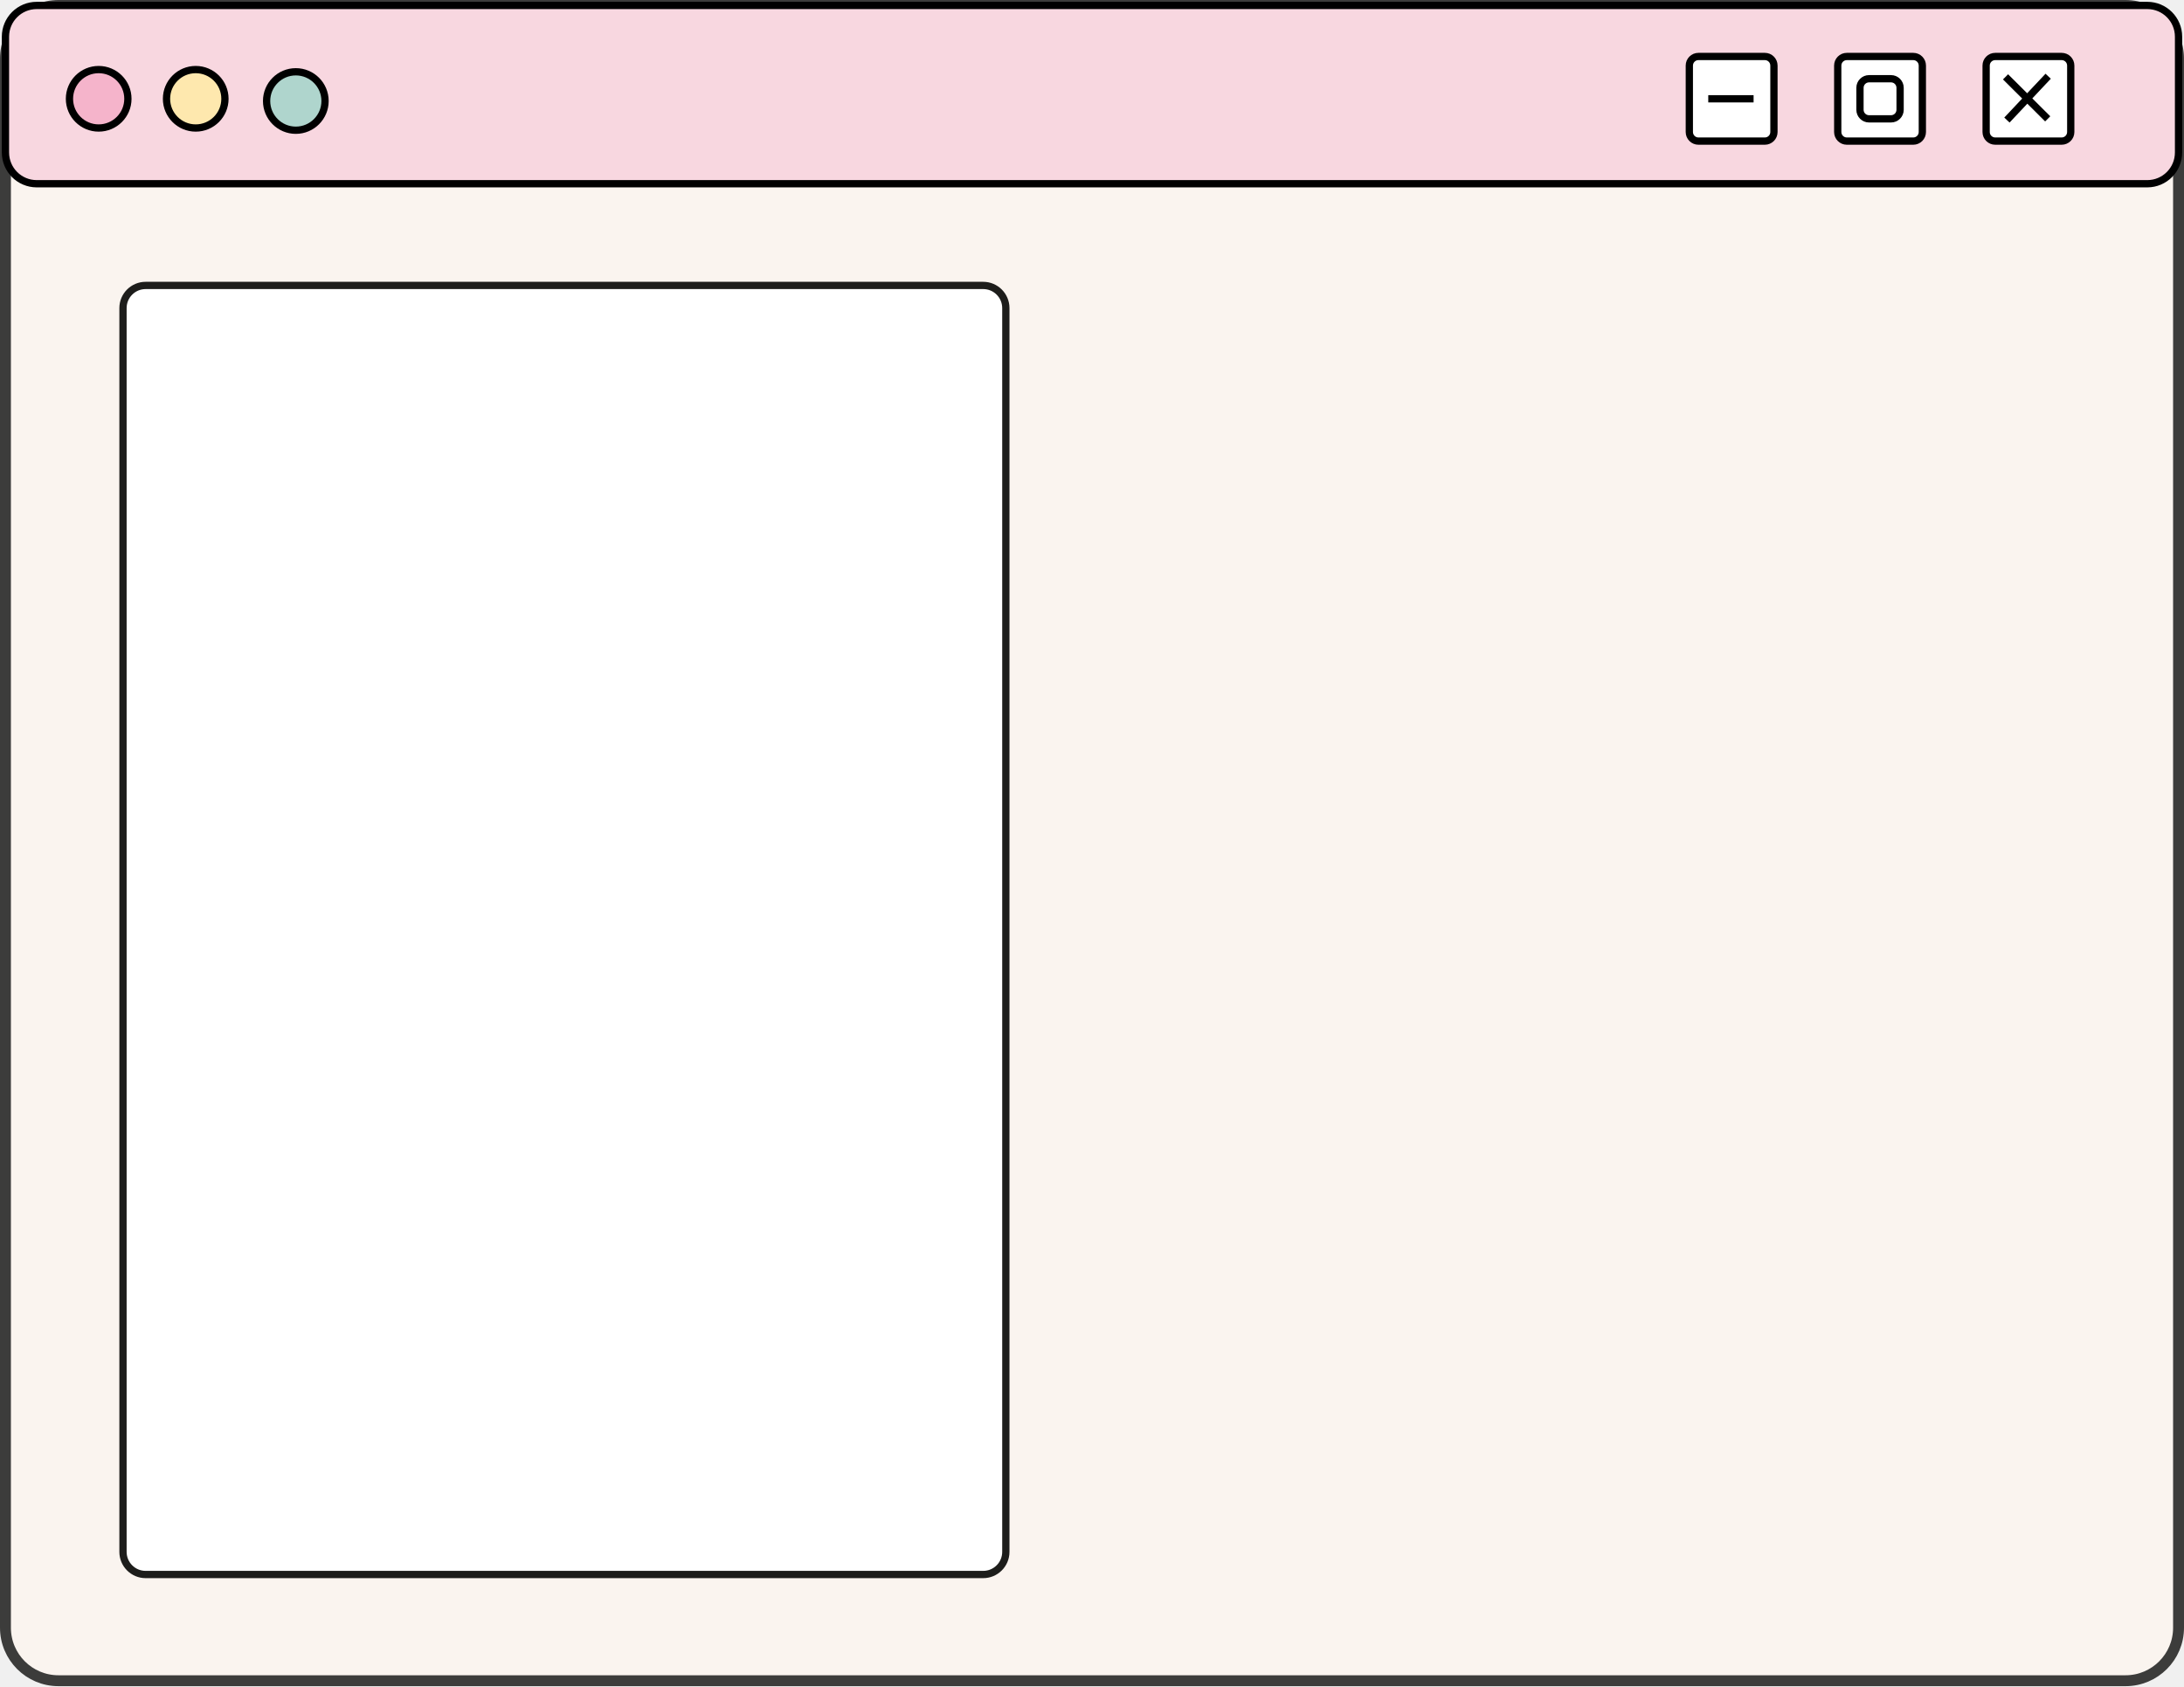
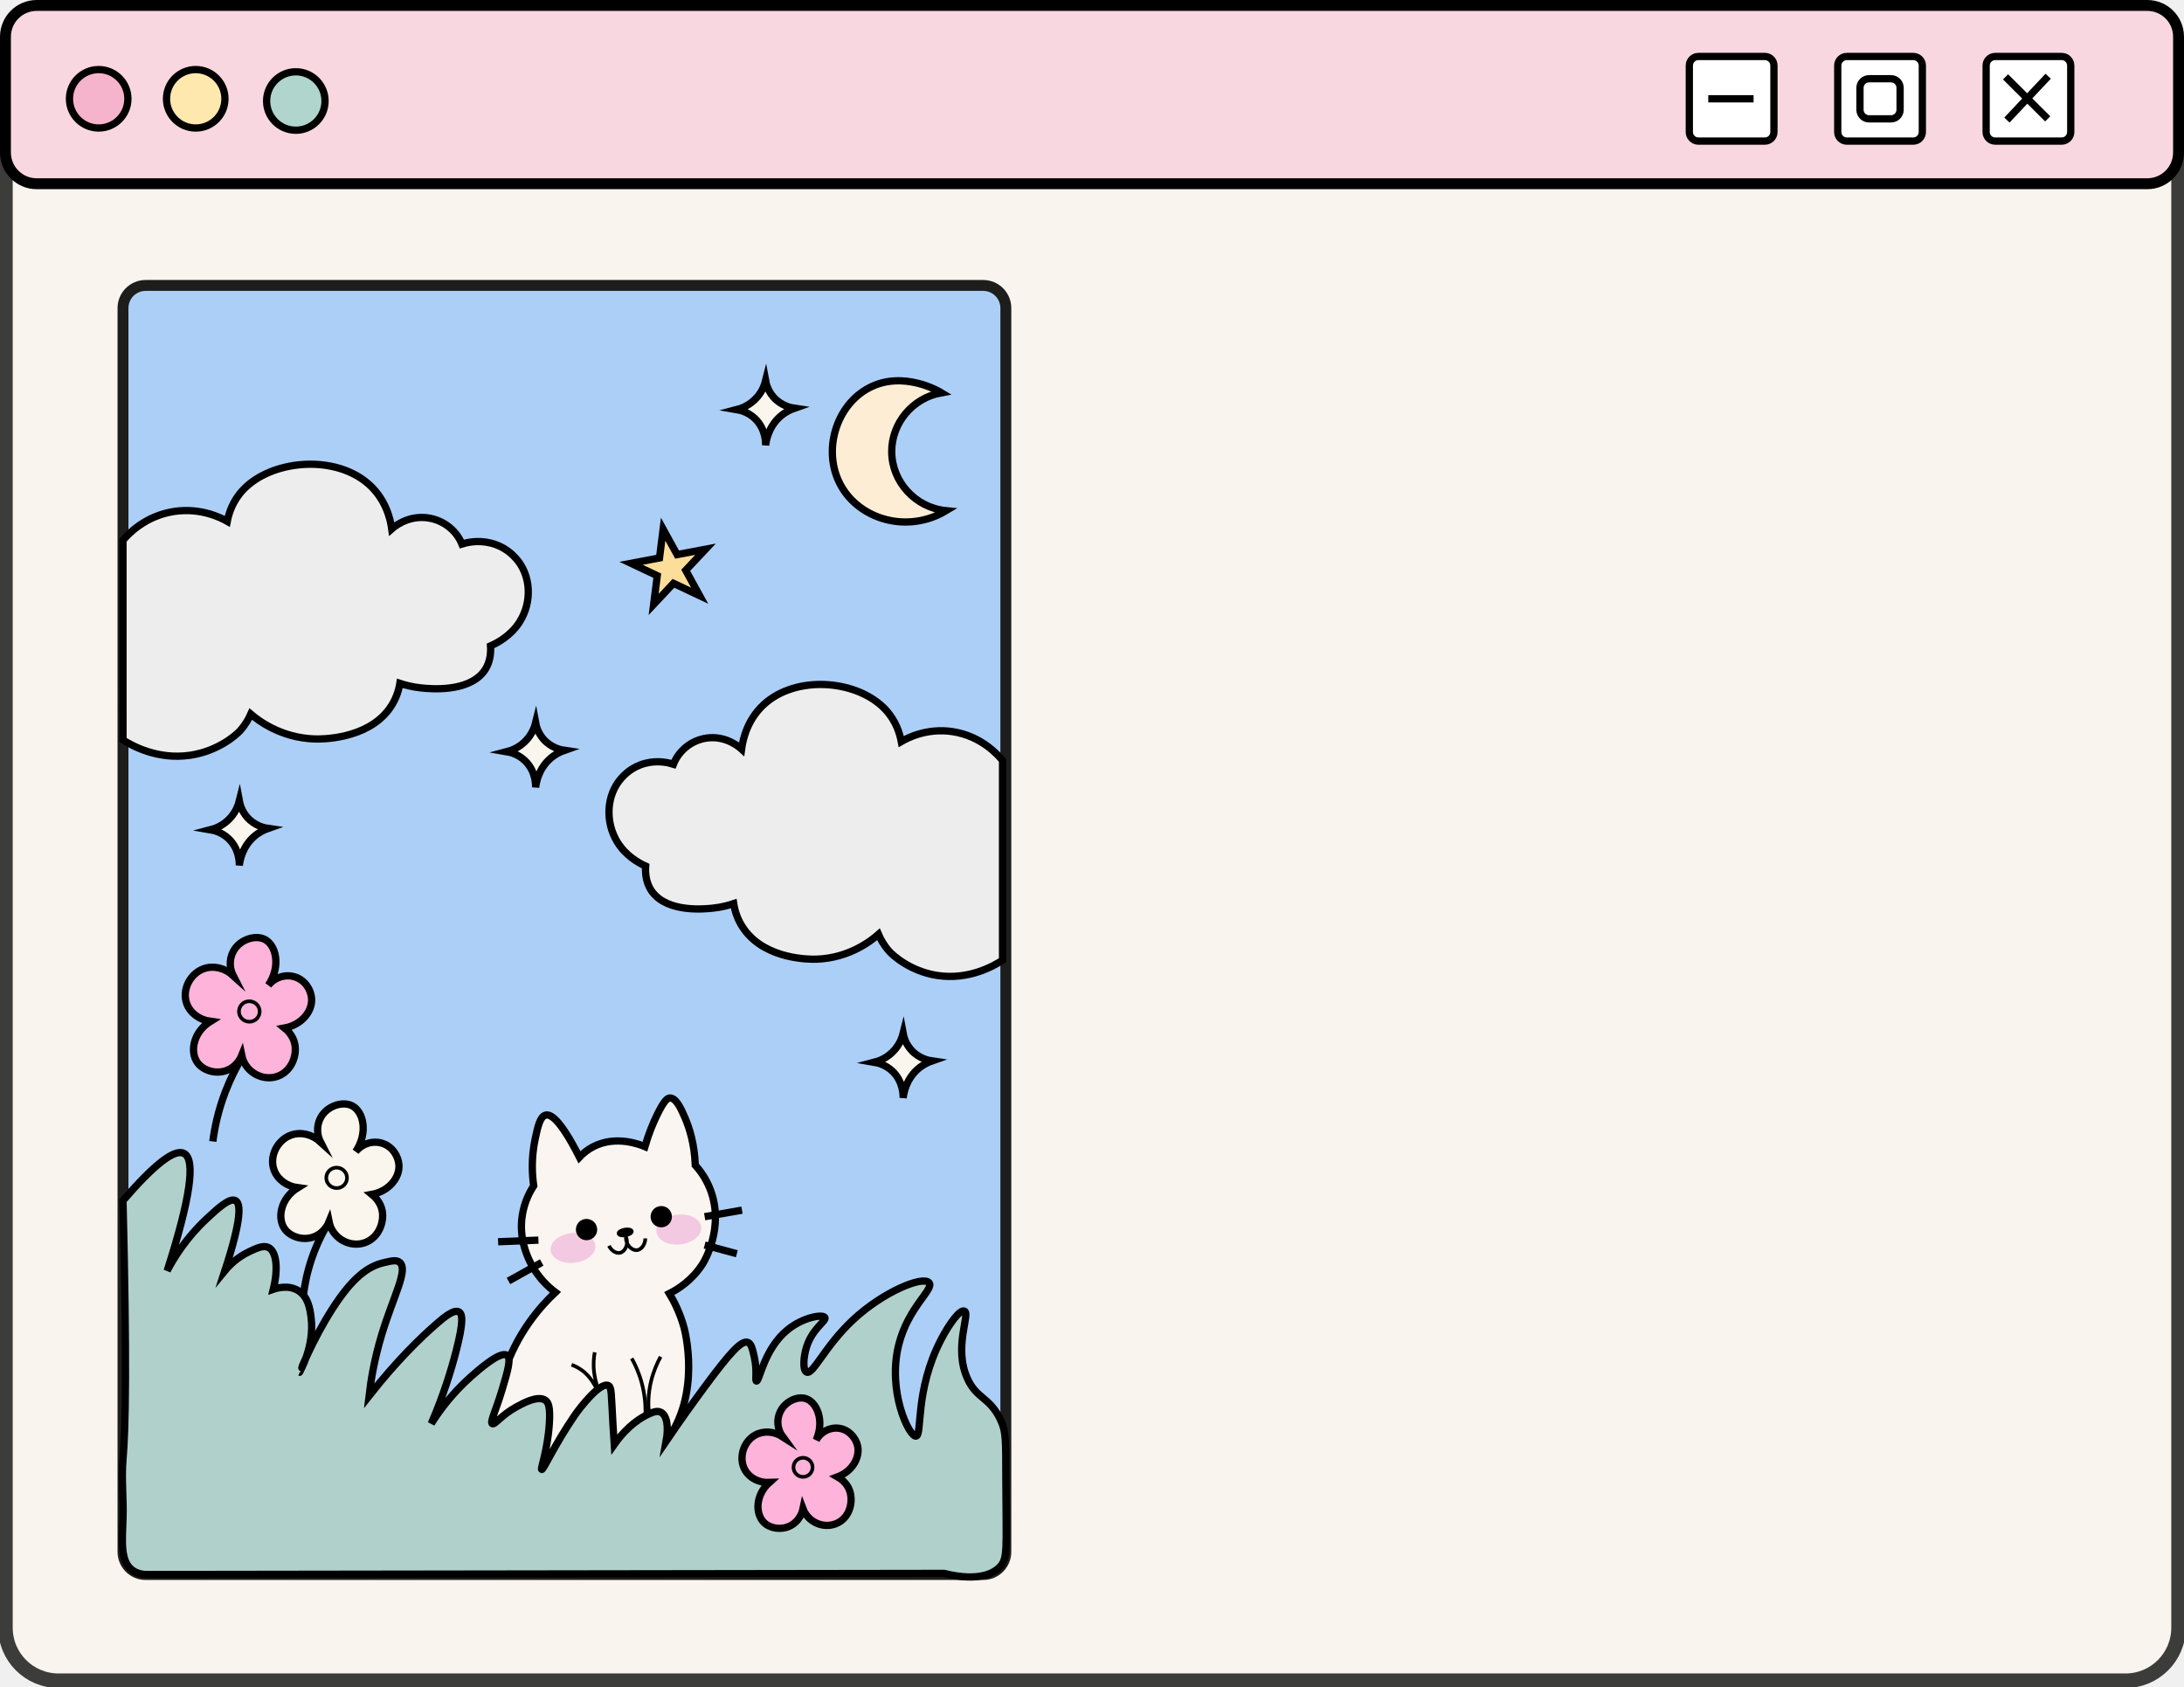
- <svg xmlns="http://www.w3.org/2000/svg" version="1.1" id="Laag_1" x="0px" y="0px" viewBox="0 0 600.89 463.9" style="enable-background:new 0 0 600.89 463.9;" xml:space="preserve">
-   <g id="Laag_4">
-     <path style="fill:#FAF4EF;stroke:#3C3C3B;stroke-width:3;stroke-miterlimit:10;" d="M16.08,1.5h568.73   c8.052,0,14.58,6.528,14.58,14.58v431.74c0,8.052-6.528,14.58-14.58,14.58H16.08c-8.052,0-14.58-6.528-14.58-14.58V16.08   C1.5,8.028,8.028,1.5,16.08,1.5z" />
+ <svg xmlns="http://www.w3.org/2000/svg" version="1.1" x="0px" y="0px" viewBox="0 0 600.89 463.9" style="enable-background:new 0 0 600.89 463.9;" xml:space="preserve">
+   <g id="Laag_1">
+     <g id="Laag_4">
+       <path style="fill:#FAF4EF;stroke:#3C3C3B;stroke-width:4;stroke-miterlimit:10;" d="M16.08,1.5h568.73    c8.052,0,14.58,6.528,14.58,14.58v431.74c0,8.052-6.528,14.58-14.58,14.58H16.08c-8.052,0-14.58-6.528-14.58-14.58V16.08    C1.5,8.028,8.028,1.5,16.08,1.5z" />
+     </g>
+     <g id="Laag_3">
+       <path style="fill:#F8D7E0;stroke:#000000;stroke-width:3;stroke-miterlimit:10;" d="M10.1,1.5h580.69c4.75,0,8.6,3.85,8.6,8.6    v31.85c0,4.75-3.85,8.6-8.6,8.6H10.1c-4.75,0-8.6-3.85-8.6-8.6V10.1C1.5,5.35,5.35,1.5,10.1,1.5z" />
+     </g>
+     <path style="fill:#ACCFF7;stroke:#1D1D1B;stroke-width:3;stroke-miterlimit:10;" d="M40.07,78.53h230.44   c3.441,0,6.23,2.789,6.23,6.23v342.19c0,3.441-2.789,6.23-6.23,6.23H40.07c-3.441,0-6.23-2.789-6.23-6.23V84.76   C33.84,81.319,36.629,78.53,40.07,78.53z" />
+     <circle style="fill:#F5B4CB;stroke:#000000;stroke-width:2;stroke-miterlimit:10;" cx="27.15" cy="27.18" r="8.04" />
+     <circle style="fill:#FEE8AE;stroke:#000000;stroke-width:2;stroke-miterlimit:10;" cx="53.85" cy="27.18" r="8.04" />
+     <circle style="fill:#AFD5CD;stroke:#000000;stroke-width:2;stroke-miterlimit:10;" cx="81.39" cy="27.79" r="8.04" />
+     <path style="fill:#FFFFFF;stroke:#000000;stroke-width:2;stroke-miterlimit:10;" d="M467.29,15.54h18.28c1.381,0,2.5,1.119,2.5,2.5   v18.28c0,1.381-1.119,2.5-2.5,2.5h-18.28c-1.381,0-2.5-1.119-2.5-2.5V18.04C464.79,16.659,465.909,15.54,467.29,15.54z" />
+     <path style="fill:#FFFFFF;stroke:#000000;stroke-width:2;stroke-miterlimit:10;" d="M508.12,15.54h18.28c1.381,0,2.5,1.119,2.5,2.5   v18.28c0,1.381-1.119,2.5-2.5,2.5h-18.28c-1.381,0-2.5-1.119-2.5-2.5V18.04C505.62,16.659,506.739,15.54,508.12,15.54z" />
+     <path style="fill:#FFFFFF;stroke:#000000;stroke-width:2;stroke-miterlimit:10;" d="M548.95,15.54h18.28c1.381,0,2.5,1.119,2.5,2.5   v18.28c0,1.381-1.119,2.5-2.5,2.5h-18.28c-1.381,0-2.5-1.119-2.5-2.5V18.04C546.45,16.659,547.569,15.54,548.95,15.54z" />
+     <path style="fill:#FFFFFF;stroke:#000000;stroke-width:2;stroke-miterlimit:10;" d="M514.24,21.66h6.04c1.381,0,2.5,1.119,2.5,2.5   v6.04c0,1.381-1.119,2.5-2.5,2.5h-6.04c-1.381,0-2.5-1.119-2.5-2.5v-6.04C511.74,22.779,512.859,21.66,514.24,21.66z" />
+     <line style="fill:none;stroke:#000000;stroke-width:2;stroke-miterlimit:10;" x1="470" y1="27.18" x2="482.47" y2="27.18" />
+     <line style="fill:none;stroke:#000000;stroke-width:2;stroke-miterlimit:10;" x1="563.52" y1="20.97" x2="552.17" y2="33.03" />
+     <line style="fill:none;stroke:#000000;stroke-width:2;stroke-miterlimit:10;" x1="551.79" y1="21.14" x2="563.39" y2="32.7" />
  </g>
-   <g id="Laag_3">
-     <path style="fill:#F8D7E0;stroke:#000000;stroke-width:2;stroke-miterlimit:10;" d="M10.1,1.5h580.69c4.75,0,8.6,3.85,8.6,8.6   v31.85c0,4.75-3.85,8.6-8.6,8.6H10.1c-4.75,0-8.6-3.85-8.6-8.6V10.1C1.5,5.35,5.35,1.5,10.1,1.5z" />
+   <g id="Laag_3_00000082361929929061878400000005117503201898153105_">
+     <path style="fill:#FAF5F0;stroke:#000000;stroke-width:2;stroke-miterlimit:10;" d="M152.812,355.538   c-1.789-1.332-5.006-4.117-7.17-8.769c-0.791-1.7-2.88-6.352-1.947-12.392c0.586-3.791,2.123-6.586,3.145-8.147   c-0.427-2.972-0.736-7.581,0.429-13.007c0.679-3.163,1.299-6.05,2.859-6.432c1.226-0.301,3.814,0.756,9.291,11.578   c0.941-0.999,2.202-2.067,3.848-2.912c6.208-3.189,12.787-0.58,14.163,0c1.078-3.705,2.335-6.631,3.344-8.707   c2.056-4.232,2.944-4.647,3.541-4.668c1.731-0.062,3.138,3.112,4.131,5.409c1.189,2.753,2.63,7.113,2.852,13.081   c1.179,1.311,2.935,3.563,4.147,6.748c3.97,10.432-1.796,19.887-2.089,20.348c-2.929,4.608-6.883,7.046-9.203,8.211   c1.309,2.161,2.909,5.281,4.014,9.251c0.283,1.017,4.835,18.403-4.884,31.368c-10.967,14.63-36.144,18.347-44.578,8.735   c-6.418-7.314-2.068-21.122-0.134-27.259C142.145,366.617,148.908,359.213,152.812,355.538z" />
+     <path style="fill:none;stroke:#000000;stroke-width:2;stroke-miterlimit:10;" d="M58.556,314.038   c0.49-3.795,1.476-8.564,3.498-13.802c1.419-3.675,3.045-6.795,4.589-9.347" />
+     <path style="fill:none;stroke:#000000;stroke-width:2;stroke-miterlimit:10;" d="M90.538,336.145   c-1.571,2.544-3.339,5.92-4.759,10.084c-1.303,3.821-1.965,7.281-2.305,10.084" />
+     <path style="fill:none;stroke:#000000;stroke-miterlimit:10;" d="M63.369,363.948c0.746,0.935,2.044,2.821,2.6,5.546   c0.454,2.226,0.225,4.09,0,5.2" />
+     <path style="fill:none;stroke:#000000;stroke-miterlimit:10;" d="M58.192,363.311c0.683,1.204,1.405,2.714,1.987,4.517   c0.917,2.838,1.154,5.368,1.174,7.227" />
+     <path style="fill:none;stroke:#000000;stroke-miterlimit:10;" d="M87.643,395.11c0.345,2.066,0.584,4.714,0.361,7.769   c-0.156,2.138-0.506,4.022-0.903,5.601" />
+     <path style="fill:none;stroke:#000000;stroke-miterlimit:10;" d="M94.689,394.387c0.128,1.968,0.115,4.506-0.361,7.408   c-0.469,2.859-1.25,5.238-1.987,7.046" />
+     <path style="fill:none;stroke:#000000;stroke-miterlimit:10;" d="M127.468,401.614c0.574,0.929,1.252,2.244,1.728,3.916   c0.579,2.034,0.634,3.806,0.576,5.018" />
+     <path style="fill:none;stroke:#000000;stroke-miterlimit:10;" d="M182.75,408.41c0.095,1.359,0.119,2.908,0,4.607   c-0.163,2.331-0.554,4.368-0.993,6.047" />
+     <path style="fill:none;stroke:#000000;stroke-miterlimit:10;" d="M185.63,416.616c1.037-0.878,2.37-2.193,3.599-4.031   c1.317-1.971,2.04-3.832,2.447-5.183" />
+     <path style="fill:none;stroke:#000000;stroke-miterlimit:10;" d="M251.998,408.41c0.727,0.983,1.655,2.477,2.303,4.463   c0.841,2.577,0.833,4.823,0.72,6.191" />
+     <path style="fill:none;stroke:#000000;stroke-miterlimit:10;" d="M260.885,409.41c-0.27,0.975-0.517,2.036-0.715,3.179   c-0.419,2.415-0.522,4.606-0.477,6.474" />
  </g>
-   <path style="fill:#FFFFFF;stroke:#1D1D1B;stroke-width:2;stroke-miterlimit:10;" d="M40.07,78.53h230.44  c3.441,0,6.23,2.789,6.23,6.23v342.19c0,3.441-2.789,6.23-6.23,6.23H40.07c-3.441,0-6.23-2.789-6.23-6.23V84.76  C33.84,81.319,36.629,78.53,40.07,78.53z" />
-   <circle style="fill:#F5B4CB;stroke:#000000;stroke-width:2;stroke-miterlimit:10;" cx="27.15" cy="27.18" r="8.04" />
-   <circle style="fill:#FEE8AE;stroke:#000000;stroke-width:2;stroke-miterlimit:10;" cx="53.85" cy="27.18" r="8.04" />
-   <circle style="fill:#AFD5CD;stroke:#000000;stroke-width:2;stroke-miterlimit:10;" cx="81.39" cy="27.79" r="8.04" />
-   <path style="fill:#FFFFFF;stroke:#000000;stroke-width:2;stroke-miterlimit:10;" d="M467.29,15.54h18.28c1.381,0,2.5,1.119,2.5,2.5  v18.28c0,1.381-1.119,2.5-2.5,2.5h-18.28c-1.381,0-2.5-1.119-2.5-2.5V18.04C464.79,16.659,465.909,15.54,467.29,15.54z" />
-   <path style="fill:#FFFFFF;stroke:#000000;stroke-width:2;stroke-miterlimit:10;" d="M508.12,15.54h18.28c1.381,0,2.5,1.119,2.5,2.5  v18.28c0,1.381-1.119,2.5-2.5,2.5h-18.28c-1.381,0-2.5-1.119-2.5-2.5V18.04C505.62,16.659,506.739,15.54,508.12,15.54z" />
-   <path style="fill:#FFFFFF;stroke:#000000;stroke-width:2;stroke-miterlimit:10;" d="M548.95,15.54h18.28c1.381,0,2.5,1.119,2.5,2.5  v18.28c0,1.381-1.119,2.5-2.5,2.5h-18.28c-1.381,0-2.5-1.119-2.5-2.5V18.04C546.45,16.659,547.569,15.54,548.95,15.54z" />
-   <path style="fill:#FFFFFF;stroke:#000000;stroke-width:2;stroke-miterlimit:10;" d="M514.24,21.66h6.04c1.381,0,2.5,1.119,2.5,2.5  v6.04c0,1.381-1.119,2.5-2.5,2.5h-6.04c-1.381,0-2.5-1.119-2.5-2.5v-6.04C511.74,22.779,512.859,21.66,514.24,21.66z" />
-   <line style="fill:none;stroke:#000000;stroke-width:2;stroke-miterlimit:10;" x1="470" y1="27.18" x2="482.47" y2="27.18" />
-   <line style="fill:none;stroke:#000000;stroke-width:2;stroke-miterlimit:10;" x1="563.52" y1="20.97" x2="552.17" y2="33.03" />
-   <line style="fill:none;stroke:#000000;stroke-width:2;stroke-miterlimit:10;" x1="551.79" y1="21.14" x2="563.39" y2="32.7" />
+   <g id="Laag_5">
+     <ellipse transform="matrix(0.9934 -0.1147 0.1147 0.9934 -38.3241 20.3378)" style="fill:#F2C9E0;" cx="157.642" cy="343.335" rx="6.188" ry="4.113" />
+     <ellipse transform="matrix(0.9934 -0.1147 0.1147 0.9934 -37.5523 23.6418)" style="fill:#F2C9E0;" cx="186.751" cy="338.277" rx="6.188" ry="4.113" />
+   </g>
+   <g id="Laag_2">
+     <path style="fill:#EDEDED;stroke:#000000;stroke-width:2;stroke-miterlimit:10;" d="M33.84,148.634   c1.149-1.367,5.931-6.735,14.181-7.938c7.282-1.061,12.803,1.773,14.509,2.737c0.428-2.206,1.482-5.657,4.422-8.741   c7.595-7.967,24.11-9.637,33.587-2.236c5.553,4.337,6.869,10.366,7.241,13.057c0.558-0.496,3.958-3.417,8.939-3.134   c4.587,0.26,8.681,3.133,10.366,7.295c1.177-0.369,4.319-1.196,8.038-0.243c3.814,0.977,5.951,3.24,6.718,4.075   c4.328,4.715,4.601,12.157,1.107,17.626c-2.378,3.723-5.949,5.666-7.992,6.569c0.3,3.978-1.229,6.27-1.927,7.159   c-4.47,5.688-14.83,4.637-17.087,4.408c-2.596-0.263-4.654-0.84-5.928-1.259c-0.297,1.84-1.032,4.531-3.038,7.192   c-6.251,8.291-18.708,8.144-20.246,8.105c-9.614-0.246-15.992-5.351-17.735-6.847c-0.532,1.215-1.434,2.897-2.982,4.611   c-1.081,1.197-6.045,5.57-13.655,6.708c-9.157,1.369-16.335-2.806-18.516-4.192C33.84,185.268,33.84,166.951,33.84,148.634z" />
+     <path style="fill:#B0D0CC;stroke:#000000;stroke-width:2;stroke-miterlimit:10;" d="M33.84,330.319   c8.628-10.022,14.23-14.348,16.808-12.979c3.247,1.724,1.693,12.485-4.659,32.281c1.931-3.699,5.287-9.116,10.893-14.34   c2.891-2.694,6.28-5.852,7.91-4.972c1.397,0.755,1.852,4.667-2.938,19.32c1.196-1.455,3.381-3.717,6.78-5.308   c1.998-0.935,3.814-1.785,5.198-1.13c2.222,1.052,2.788,5.731,1.356,11.526c0.822-0.287,4.104-1.33,6.851,0.353   c2.77,1.697,3.259,5.102,3.545,7.331c1.045,8.131-3.221,15.118-3.164,15.142c0.062,0.026,3.494-8.83,9.008-17.428   c5.475-8.538,9.787-11.809,14.439-12.797c1.557-0.331,3.15-0.843,4.126,0c2.384,2.061-1.776,9.326-4.951,19.811   c-2.052,6.776-3.014,12.654-3.507,16.915c7.743-9.83,14.272-16.117,18.771-20.009c1.967-1.701,4.632-3.885,5.982-3.094   c1.016,0.595,1.249,2.854-0.837,10.925c-1.272,4.92-3.34,11.748-6.795,19.81c2.359-3.755,5.895-8.505,11.078-13.081   c1.929-1.703,7.98-7.045,9.788-5.71c1.19,0.879,0.148,4.359-1.391,9.503c-1.711,5.718-3.375,8.842-2.688,9.296   c0.664,0.438,2.432-2.333,6.705-4.662c1.874-1.022,5.905-3.22,7.938-1.751c0.75,0.542,1.368,1.684,1.051,6.46   c-0.491,7.382-2.485,12.409-2.101,12.567c0.458,0.189,3.556-6.862,9.105-14.941c1.383-2.014,6.96-9.225,9.222-8.171   c0.951,0.443,0.788,2.106,1.284,10.739c0.128,2.225,0.253,4.102,0.35,5.486c3.726-5.292,7.505-7.485,9.599-8.438   c1.269-0.577,2.313-0.877,3.198-0.453c1.67,0.8,2.219,3.915,1.486,7.976c4.117-6.054,7.726-11.055,10.479-14.78   c7.024-9.503,10.263-13.11,12.037-12.388c0.917,0.374,1.242,1.822,1.739,4.043c0.871,3.887,0.127,6.461,0.578,6.59   c0.828,0.237,2.05-8.809,8.565-14.105c4.313-3.506,9.695-4.35,10.271-3.382c0.536,0.903-3.37,2.934-5.01,8.016   c-0.891,2.761-1.145,6.521,0,7.014c1.774,0.763,5-7.13,12.716-14.34c8.423-7.87,19.321-12.237,20.972-10.25   c1.454,1.748-5.718,6.66-8.329,16.936c-3.274,12.887,2.842,25.484,4.72,25.265c1.823-0.212-0.443-12.49,6.941-26.653   c2.393-4.59,5.191-8.212,6.358-7.766c1.792,0.686-3.086,9.9,0.861,18.594c2.512,5.533,5.949,5.017,8.909,10.939   c1.791,3.583,1.617,5.938,1.654,16.746c0.066,19.391,0.662,21.979-1.907,24.366c-1.143,1.062-5.032,4.054-15.079,1.53   c-73.228,0.103-146.456,0.205-219.684,0.308c-1.013-0.053-2.492-0.291-3.768-1.277c-3.184-2.458-2.701-7.709-2.462-14.082   c0.204-5.434-0.479-10.897,0-16.314C34.565,393.308,34.923,374.371,33.84,330.319z" />
+     <path style="fill:#FDB3DA;stroke:#000000;stroke-width:2;stroke-miterlimit:10;" d="M215.355,395.292   c-1.545-2.092-1.774-4.86-0.592-7.101c1.442-2.733,4.69-4.131,6.953-3.403c3.009,0.969,5.213,6,2.845,11.416   c1.275-2.312,3.787-3.603,6.276-3.26c2.775,0.382,4.581,2.667,5.082,4.716c0.793,3.242-1.378,7.123-5.474,8.655   c0.746,0.423,2.454,1.535,3.255,3.625c1.183,3.089,0.159,7.728-3.706,9.265c-3.49,1.388-7.644-0.408-9.054-4.087   c-0.074,0.359-0.74,3.327-3.611,4.713c-2.469,1.191-5.456,0.675-7.114-0.938c-2.466-2.398-2.385-7.6,1.441-11.024   c-2.797,0.108-5.381-1.192-6.658-3.403c-1.887-3.268-0.509-7.824,2.773-9.647C210.048,393.553,212.976,393.752,215.355,395.292z" />
+     <path style="fill:#EDEDED;stroke:#000000;stroke-width:2;stroke-miterlimit:10;" d="M275.83,209.22   c-1.116-1.367-5.759-6.735-13.771-7.938c-7.071-1.061-12.433,1.773-14.09,2.737c-0.416-2.206-1.439-5.657-4.294-8.741   c-7.375-7.967-23.412-9.637-32.615-2.236c-5.393,4.337-6.67,10.366-7.031,13.057c-0.542-0.496-3.843-3.417-8.68-3.134   c-4.454,0.26-8.429,3.133-10.066,7.295c-1.143-0.369-4.194-1.196-7.805-0.243c-3.704,0.977-5.778,3.24-6.523,4.075   c-4.203,4.715-4.468,12.157-1.075,17.626c2.31,3.723,5.776,5.666,7.761,6.569c-0.291,3.978,1.193,6.27,1.871,7.159   c4.341,5.688,14.401,4.637,16.593,4.408c2.521-0.263,4.519-0.84,5.757-1.259c0.289,1.84,1.002,4.531,2.95,7.192   c6.07,8.291,18.167,8.144,19.661,8.105c9.336-0.246,15.529-5.351,17.222-6.847c0.516,1.215,1.393,2.897,2.896,4.611   c1.049,1.197,5.87,5.57,13.259,6.708c8.892,1.369,15.862-2.806,17.98-4.192C275.83,245.854,275.83,227.537,275.83,209.22z" />
+     <path style="fill:#FDEDD5;stroke:#000000;stroke-width:2;stroke-miterlimit:10;" d="M259.02,108.051   c-0.526-0.325-10.489-6.27-19.884-1.357c-9.118,4.768-12.863,17.234-7.975,26.525c5.138,9.765,18.565,13.654,29.125,7.281   c-8.412-0.832-14.863-7.896-14.945-16.145C245.262,116.449,251.052,109.465,259.02,108.051z" />
+     <polygon style="fill:#FCDE9A;stroke:#000000;stroke-width:2;stroke-miterlimit:10;" points="192.503,163.887 185.292,160.485    179.839,166.286 180.836,158.382 173.626,154.98 181.453,153.498 182.45,145.595 186.29,152.582 194.117,151.099 188.663,156.9     " />
+     <path style="fill:#FAF6ED;stroke:#000000;stroke-width:2;stroke-miterlimit:10;" d="M139.444,206.81   c1.004-0.258,3.593-1.067,5.674-3.523c1.427-1.684,2.003-3.42,2.25-4.413c0.163,0.884,0.634,2.75,2.163,4.487   c2.165,2.46,4.957,2.962,5.76,3.078c-1.059,0.369-2.527,1.041-3.943,2.299c-3.238,2.876-3.841,6.708-3.98,7.898   c0.018-0.654,0.064-4.519-2.954-7.379C142.52,207.464,140.374,206.968,139.444,206.81z" />
+     <path style="fill:#FAF6ED;stroke:#000000;stroke-width:2;stroke-miterlimit:10;" d="M57.919,228.289   c1.004-0.258,3.593-1.067,5.674-3.523c1.427-1.684,2.003-3.42,2.25-4.413c0.163,0.884,0.634,2.75,2.163,4.487   c2.165,2.46,4.957,2.962,5.76,3.078c-1.059,0.369-2.527,1.041-3.943,2.299c-3.238,2.876-3.841,6.708-3.98,7.898   c0.018-0.654,0.064-4.519-2.954-7.379C60.996,228.943,58.85,228.446,57.919,228.289z" />
+     <path style="fill:#FAF6ED;stroke:#000000;stroke-width:2;stroke-miterlimit:10;" d="M240.559,292.253   c1.004-0.258,3.593-1.067,5.674-3.523c1.427-1.684,2.003-3.42,2.25-4.413c0.163,0.884,0.634,2.75,2.163,4.487   c2.165,2.46,4.957,2.962,5.76,3.078c-1.059,0.369-2.527,1.041-3.943,2.299c-3.238,2.876-3.841,6.708-3.98,7.898   c0.018-0.654,0.064-4.519-2.954-7.379C243.635,292.906,241.49,292.41,240.559,292.253z" />
+     <path style="fill:#FAF6ED;stroke:#000000;stroke-width:2;stroke-miterlimit:10;" d="M202.722,112.692   c1.004-0.258,3.593-1.067,5.674-3.523c1.427-1.684,2.003-3.42,2.25-4.413c0.163,0.884,0.634,2.75,2.163,4.487   c2.165,2.46,4.957,2.962,5.76,3.078c-1.059,0.369-2.527,1.041-3.943,2.299c-3.238,2.876-3.841,6.708-3.98,7.898   c0.018-0.654,0.064-4.519-2.954-7.379C205.798,113.346,203.652,112.849,202.722,112.692z" />
+     <path style="fill:#FDB3DA;stroke:#000000;stroke-width:2;stroke-miterlimit:10;" d="M64.156,268.389   c-1.272-2.496-1.012-5.464,0.663-7.614c2.042-2.622,5.774-3.499,8.063-2.31c3.044,1.58,4.483,7.305,0.96,12.59   c1.787-2.207,4.711-3.107,7.311-2.285c2.9,0.917,4.416,3.665,4.578,5.923c0.257,3.572-2.775,7.272-7.438,8.134   c0.721,0.585,2.346,2.076,2.821,4.432c0.702,3.483-1.241,8.196-5.658,9.106c-3.988,0.822-8.106-1.845-8.943-5.993   c-0.145,0.365-1.399,3.379-4.725,4.313c-2.86,0.803-5.962-0.296-7.442-2.307c-2.201-2.99-1.165-8.472,3.555-11.383   c-3.013-0.403-5.541-2.255-6.504-4.827c-1.423-3.803,0.884-8.362,4.729-9.682C58.795,265.57,61.892,266.321,64.156,268.389z" />
+     <path style="fill:#FAF6ED;stroke:#000000;stroke-width:2;stroke-miterlimit:10;" d="M88.181,314.162   c-1.272-2.496-1.012-5.464,0.663-7.614c2.042-2.622,5.774-3.499,8.063-2.31c3.044,1.58,4.483,7.305,0.96,12.59   c1.787-2.207,4.711-3.107,7.311-2.285c2.9,0.917,4.416,3.665,4.578,5.923c0.257,3.572-2.775,7.272-7.438,8.134   c0.721,0.585,2.346,2.076,2.821,4.432c0.702,3.483-1.241,8.196-5.658,9.106c-3.988,0.822-8.106-1.845-8.943-5.993   c-0.145,0.365-1.399,3.379-4.725,4.313c-2.86,0.803-5.962-0.296-7.442-2.307c-2.201-2.99-1.165-8.472,3.555-11.383   c-3.013-0.403-5.541-2.255-6.504-4.827c-1.423-3.803,0.884-8.362,4.729-9.682C82.82,311.344,85.917,312.095,88.181,314.162z" />
+     <ellipse transform="matrix(0.1702 -0.9854 0.9854 0.1702 -217.3104 298.5132)" style="fill:none;stroke:#000000;stroke-miterlimit:10;" cx="68.6" cy="278.294" rx="2.816" ry="2.852" />
+     <ellipse transform="matrix(0.1702 -0.9854 0.9854 0.1702 -242.4809 360.1683)" style="fill:none;stroke:#000000;stroke-miterlimit:10;" cx="92.625" cy="324.068" rx="2.816" ry="2.852" />
+     <circle style="fill:none;stroke:#000000;stroke-miterlimit:10;" cx="220.94" cy="403.688" r="2.626" />
+   </g>
+   <g id="Laag_4_00000179646566517735142040000008708878743996856963_">
+     <line style="fill:none;stroke:#000000;stroke-width:2;stroke-miterlimit:10;" x1="148.14" y1="341.182" x2="137.044" y2="341.632" />
+     <line style="fill:none;stroke:#000000;stroke-width:2;stroke-miterlimit:10;" x1="149.04" y1="347.33" x2="139.893" y2="352.429" />
+     <line style="fill:none;stroke:#000000;stroke-width:2;stroke-miterlimit:10;" x1="193.875" y1="334.735" x2="204.144" y2="332.935" />
+     <line style="fill:none;stroke:#000000;stroke-width:2;stroke-miterlimit:10;" x1="193.875" y1="342.532" x2="202.722" y2="344.931" />
+     <path style="fill:none;stroke:#000000;stroke-miterlimit:10;" d="M173.818,373.722c0.924,1.662,1.949,3.876,2.699,6.598   c0.948,3.441,1.116,6.464,1.065,8.653" />
+     <path style="fill:none;stroke:#000000;stroke-miterlimit:10;" d="M181.758,373.257c-0.955,1.745-1.986,4.052-2.649,6.837   c-0.839,3.521-0.791,6.55-0.552,8.727" />
+     <path style="fill:none;stroke:#000000;stroke-miterlimit:10;" d="M163.635,372.051c-0.244,1.305-0.464,3.233-0.177,5.513   c0.328,2.609,1.188,4.622,0.943,4.724c-0.278,0.116-1.123-2.589-3.573-4.724c-1.282-1.117-2.608-1.734-3.575-2.088" />
+     <circle style="stroke:#000000;stroke-miterlimit:10;" cx="161.375" cy="338.277" r="2.432" />
+     <circle style="stroke:#000000;stroke-miterlimit:10;" cx="181.932" cy="334.735" r="2.432" />
+     <ellipse transform="matrix(0.985 -0.1726 0.1726 0.985 -55.9368 34.7741)" style="stroke:#000000;stroke-miterlimit:10;" cx="172.007" cy="339.061" rx="1.844" ry="0.785" />
+     <path style="fill:none;stroke:#000000;stroke-miterlimit:10;" d="M167.546,342.743c0.668,1.387,1.997,2.148,3.029,1.928   c1.34-0.286,2.494-2.289,1.646-4.396c-0.098,2.316,1.711,3.846,3.082,3.662c1.123-0.151,2.223-1.488,2.249-3.227" />
+   </g>
</svg>
